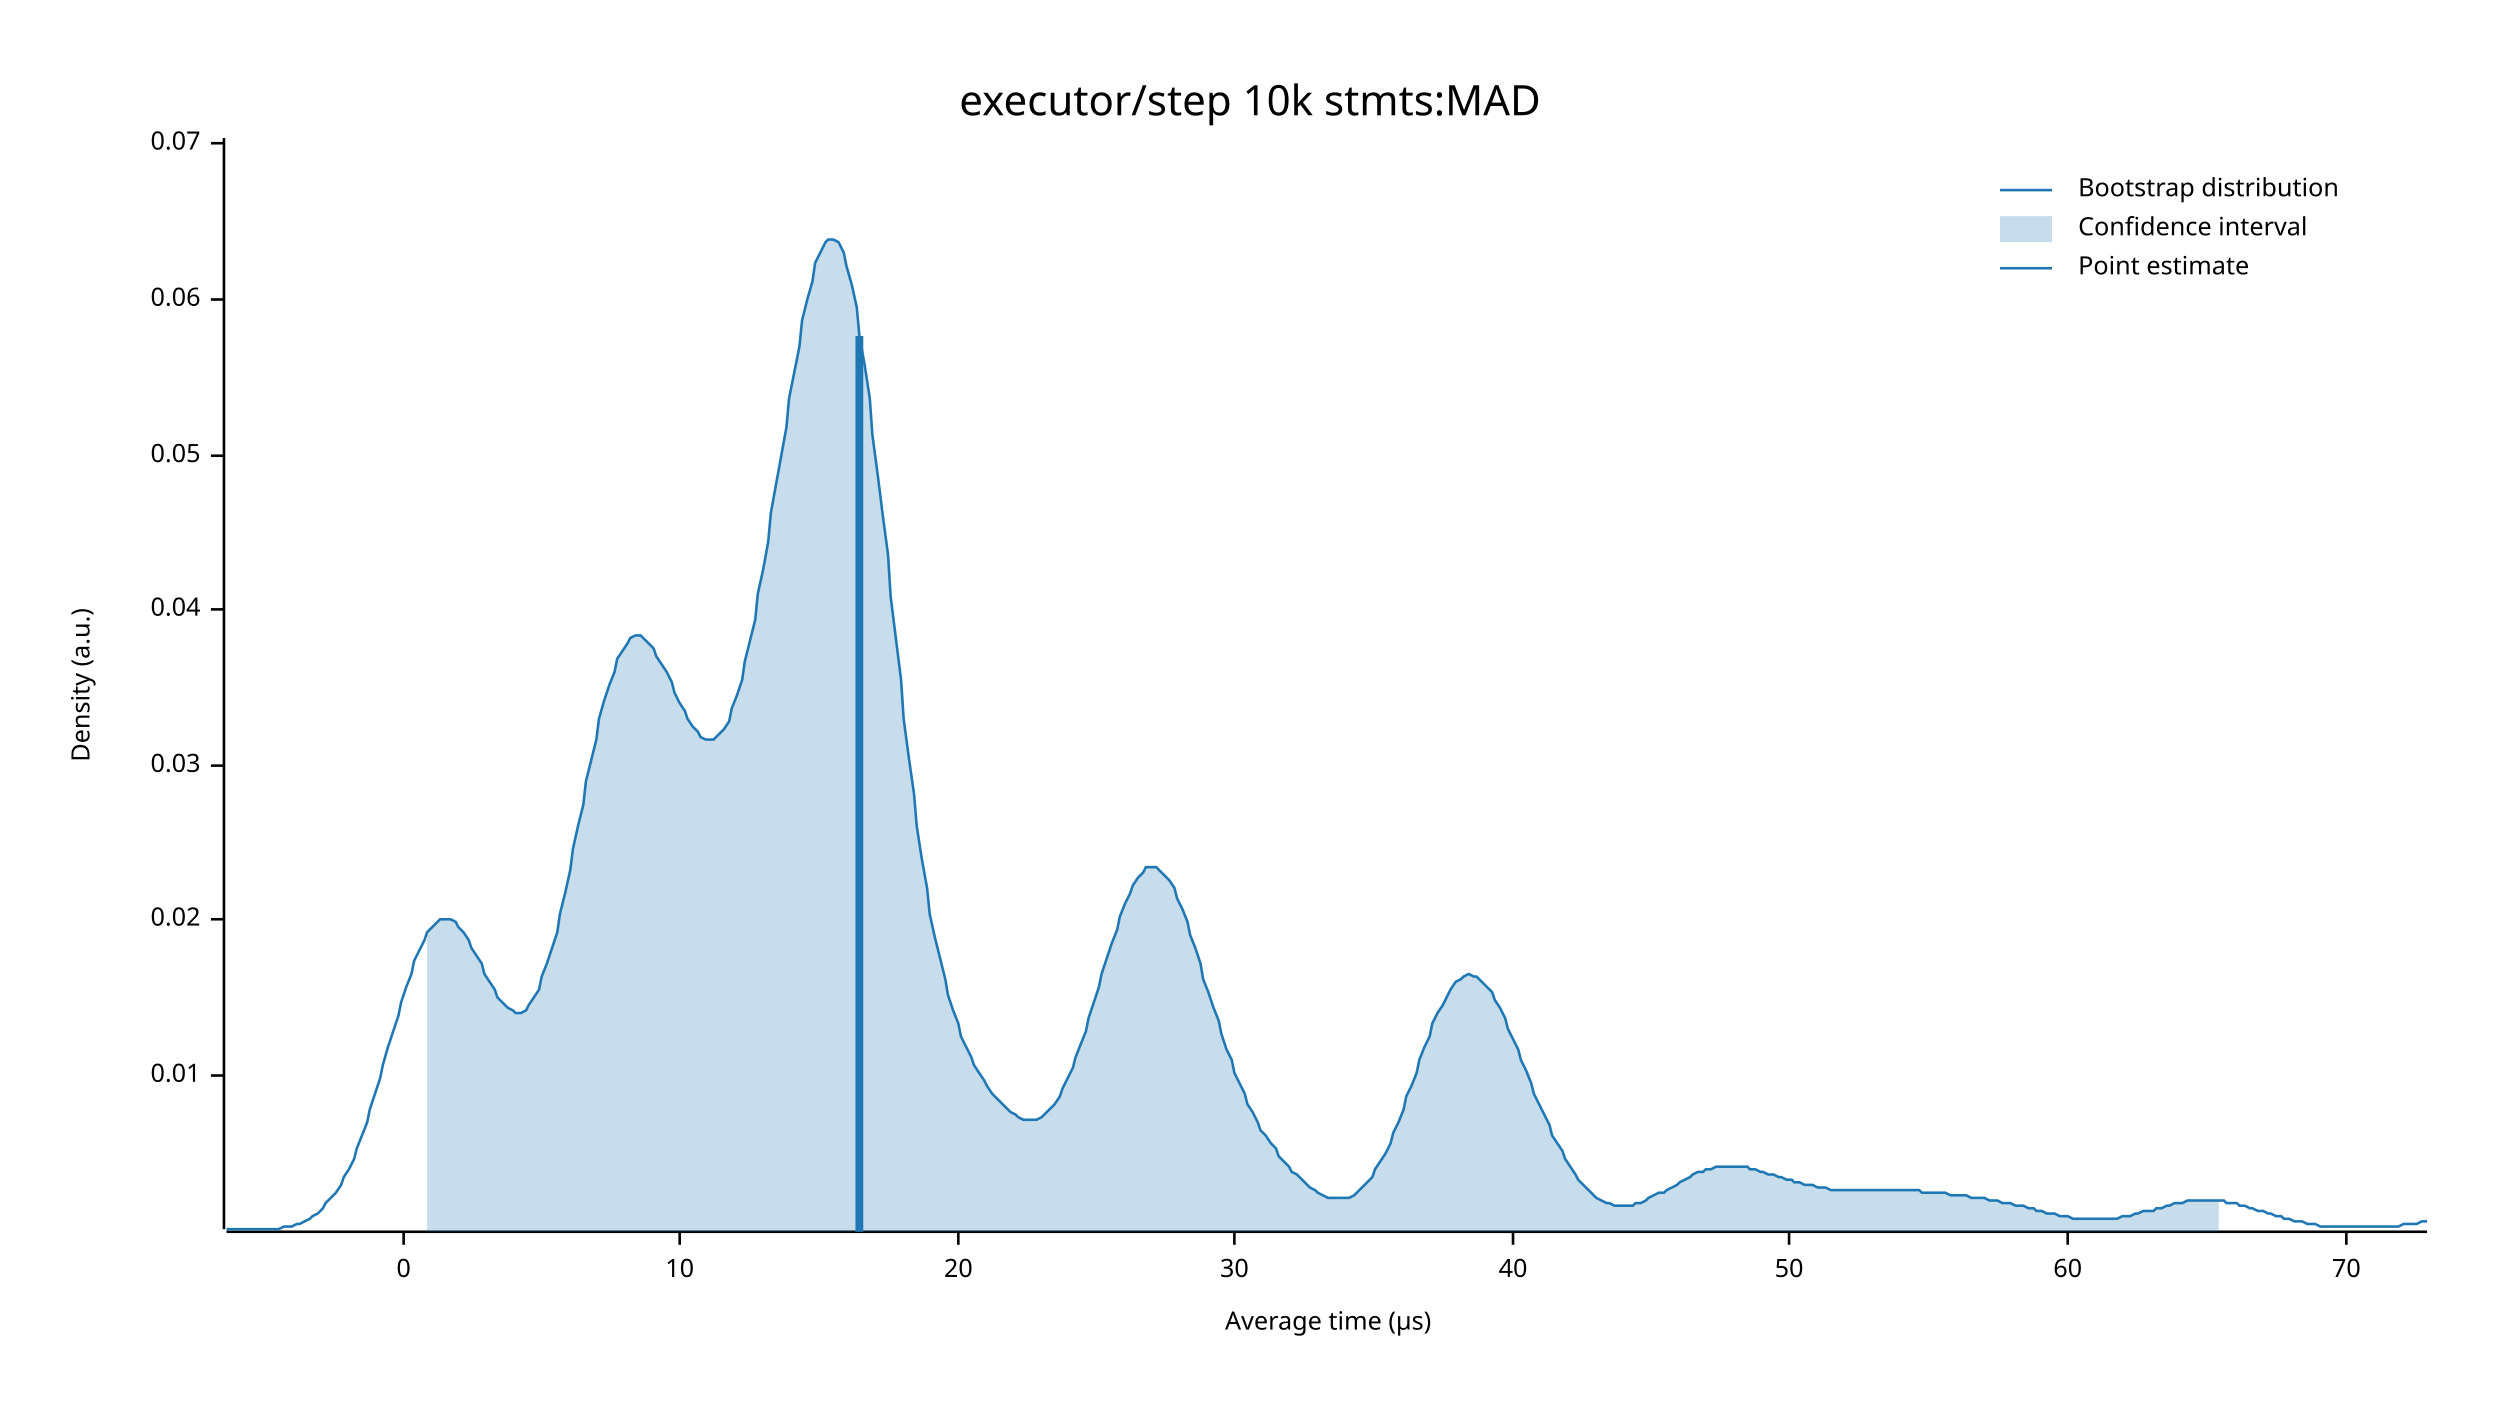
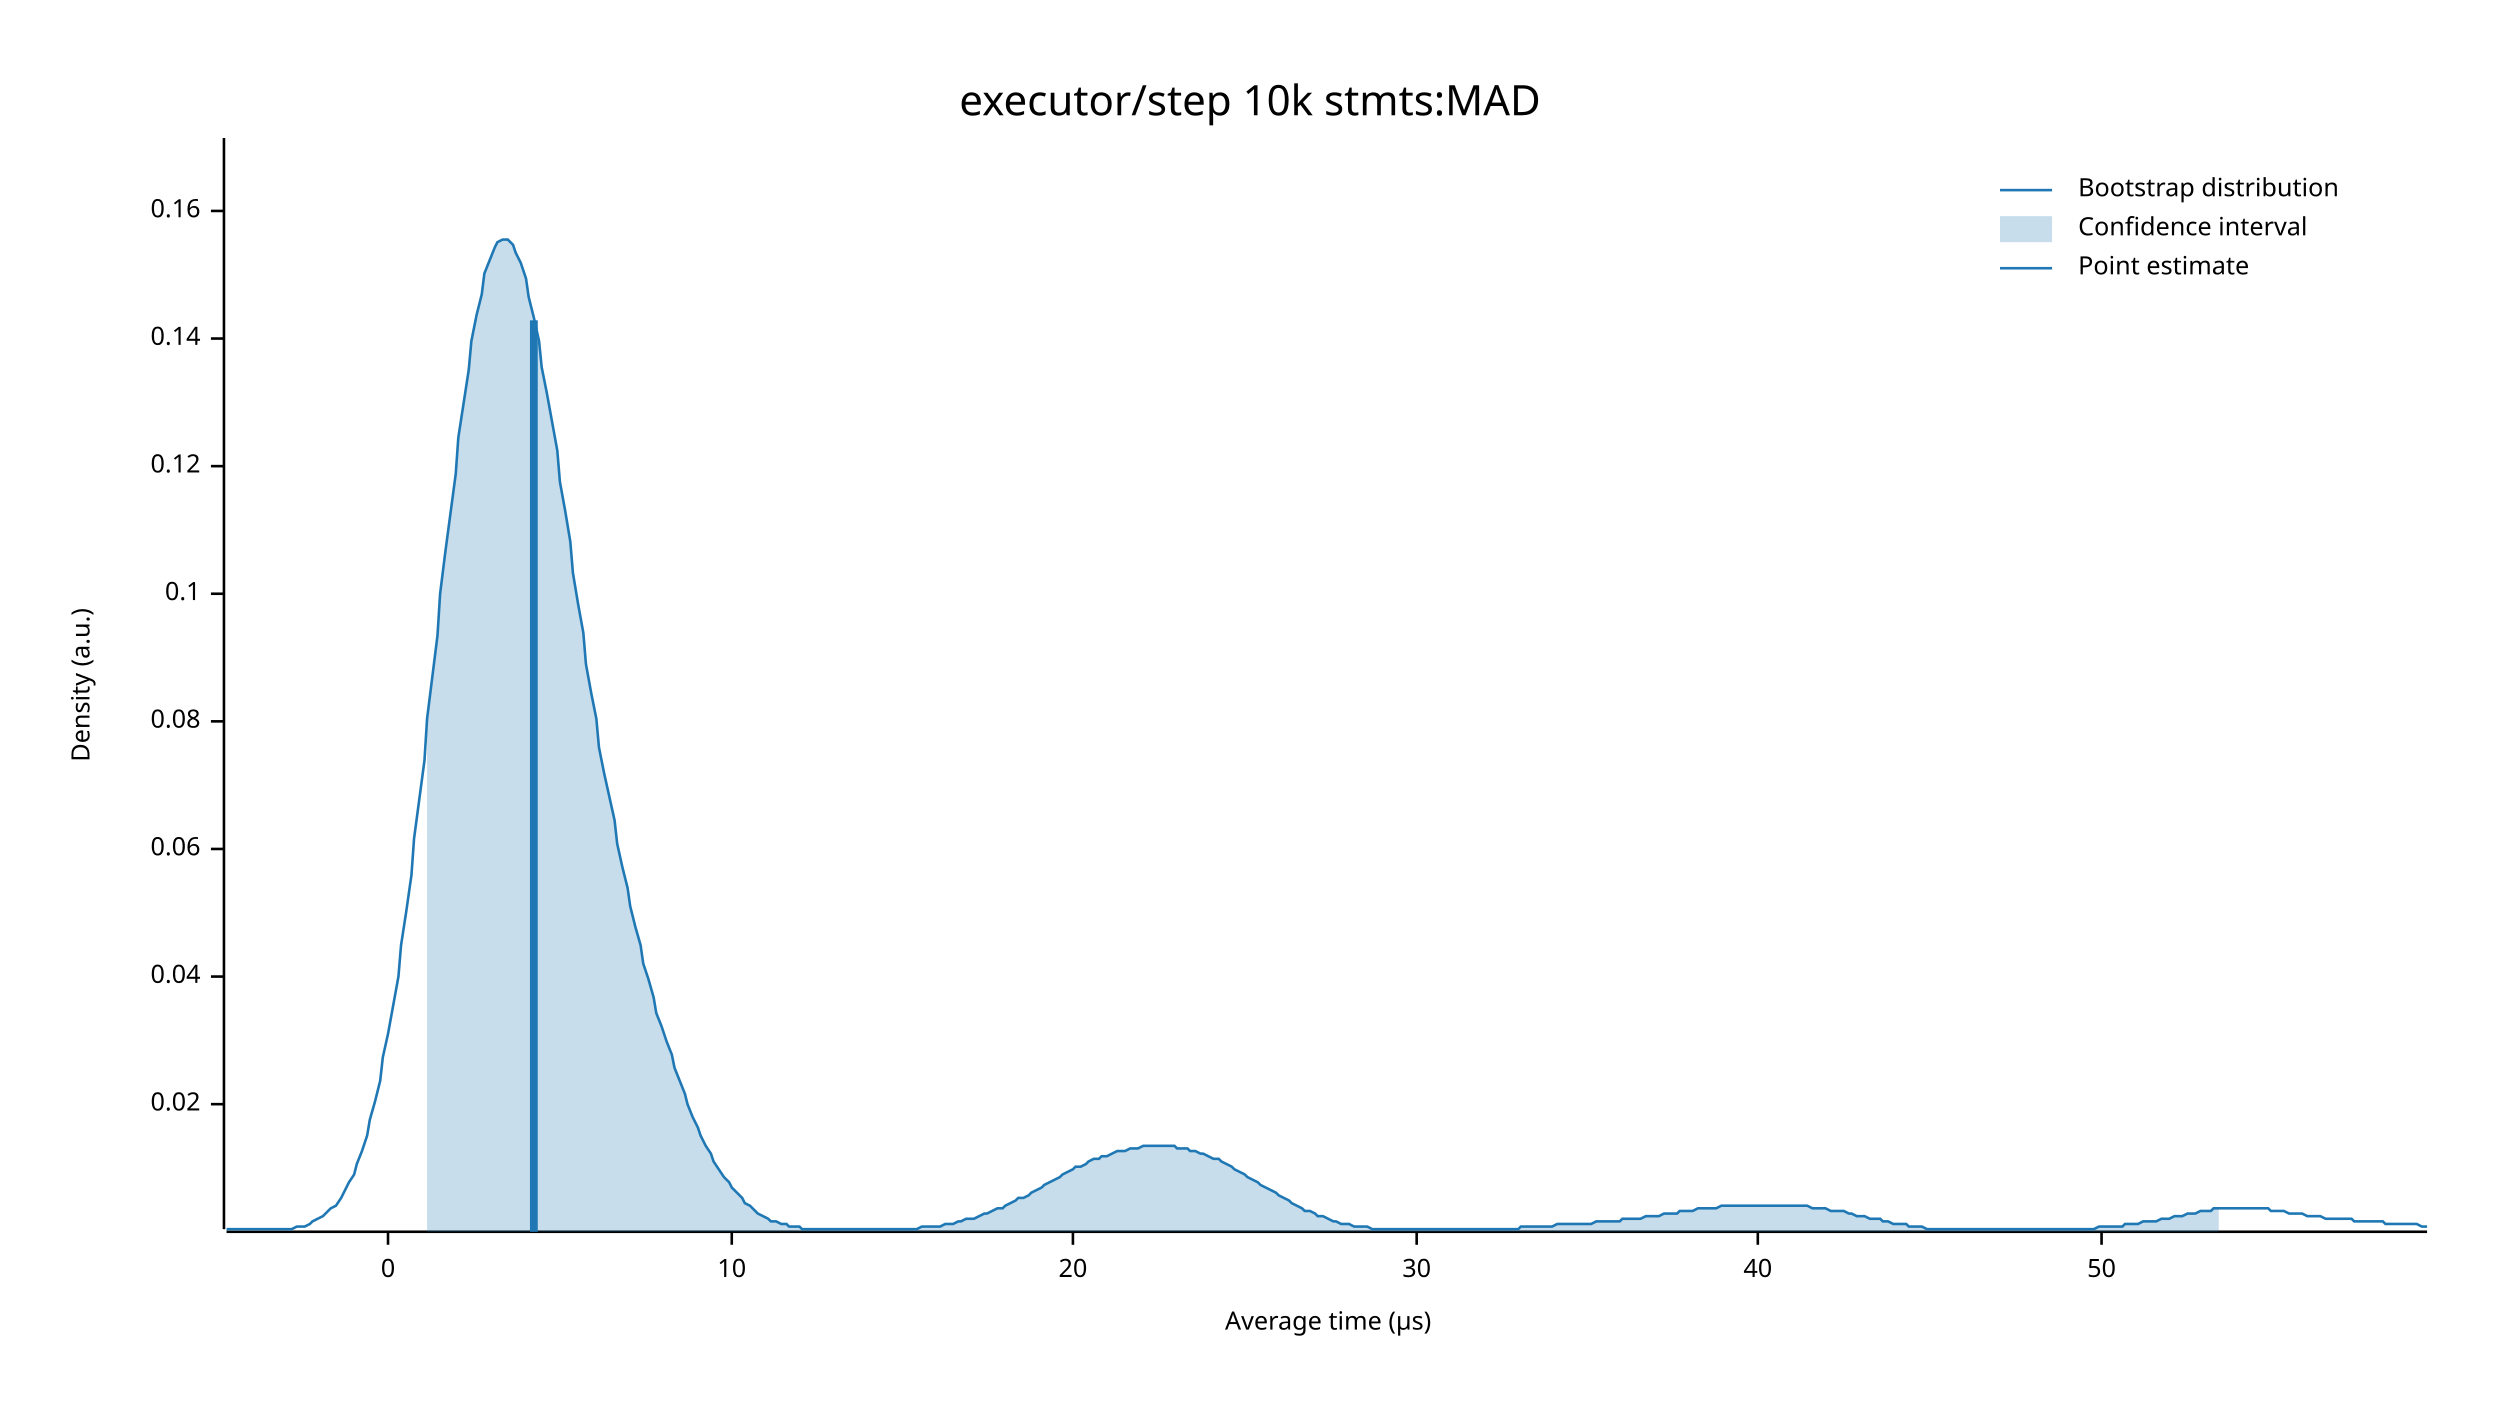
<svg xmlns="http://www.w3.org/2000/svg" width="960" height="540" viewBox="0 0 960 540">
  <text x="480" y="32" dy="0.76em" text-anchor="middle" font-family="sans-serif" font-size="16.129" opacity="1" fill="#000000">
executor/step 10k stmts:MAD
</text>
  <text x="27" y="263" dy="0.76em" text-anchor="middle" font-family="sans-serif" font-size="9.677" opacity="1" fill="#000000" transform="rotate(270, 27, 263)">
Density (a.u.)
</text>
  <text x="510" y="513" dy="-0.5ex" text-anchor="middle" font-family="sans-serif" font-size="9.677" opacity="1" fill="#000000">
Average time (µs)
</text>
  <polyline fill="none" opacity="1" stroke="#000000" stroke-width="1" points="86,53 86,472 " />
-   <text x="77" y="413" dy="0.5ex" text-anchor="end" font-family="sans-serif" font-size="9.677" opacity="1" fill="#000000">
- 0.01
- </text>
-   <polyline fill="none" opacity="1" stroke="#000000" stroke-width="1" points="81,413 86,413 " />
-   <text x="77" y="353" dy="0.5ex" text-anchor="end" font-family="sans-serif" font-size="9.677" opacity="1" fill="#000000">
+   <text x="77" y="424" dy="0.5ex" text-anchor="end" font-family="sans-serif" font-size="9.677" opacity="1" fill="#000000">
0.02
</text>
-   <polyline fill="none" opacity="1" stroke="#000000" stroke-width="1" points="81,353 86,353 " />
-   <text x="77" y="294" dy="0.5ex" text-anchor="end" font-family="sans-serif" font-size="9.677" opacity="1" fill="#000000">
- 0.03
- </text>
-   <polyline fill="none" opacity="1" stroke="#000000" stroke-width="1" points="81,294 86,294 " />
-   <text x="77" y="234" dy="0.5ex" text-anchor="end" font-family="sans-serif" font-size="9.677" opacity="1" fill="#000000">
+   <polyline fill="none" opacity="1" stroke="#000000" stroke-width="1" points="81,424 86,424 " />
+   <text x="77" y="375" dy="0.5ex" text-anchor="end" font-family="sans-serif" font-size="9.677" opacity="1" fill="#000000">
0.04
</text>
-   <polyline fill="none" opacity="1" stroke="#000000" stroke-width="1" points="81,234 86,234 " />
-   <text x="77" y="175" dy="0.5ex" text-anchor="end" font-family="sans-serif" font-size="9.677" opacity="1" fill="#000000">
- 0.05
- </text>
-   <polyline fill="none" opacity="1" stroke="#000000" stroke-width="1" points="81,175 86,175 " />
-   <text x="77" y="115" dy="0.5ex" text-anchor="end" font-family="sans-serif" font-size="9.677" opacity="1" fill="#000000">
+   <polyline fill="none" opacity="1" stroke="#000000" stroke-width="1" points="81,375 86,375 " />
+   <text x="77" y="326" dy="0.5ex" text-anchor="end" font-family="sans-serif" font-size="9.677" opacity="1" fill="#000000">
0.06
</text>
-   <polyline fill="none" opacity="1" stroke="#000000" stroke-width="1" points="81,115 86,115 " />
-   <text x="77" y="55" dy="0.5ex" text-anchor="end" font-family="sans-serif" font-size="9.677" opacity="1" fill="#000000">
- 0.07
+   <polyline fill="none" opacity="1" stroke="#000000" stroke-width="1" points="81,326 86,326 " />
+   <text x="77" y="277" dy="0.5ex" text-anchor="end" font-family="sans-serif" font-size="9.677" opacity="1" fill="#000000">
+ 0.08
</text>
-   <polyline fill="none" opacity="1" stroke="#000000" stroke-width="1" points="81,55 86,55 " />
+   <polyline fill="none" opacity="1" stroke="#000000" stroke-width="1" points="81,277 86,277 " />
+   <text x="77" y="228" dy="0.5ex" text-anchor="end" font-family="sans-serif" font-size="9.677" opacity="1" fill="#000000">
+ 0.1
+ </text>
+   <polyline fill="none" opacity="1" stroke="#000000" stroke-width="1" points="81,228 86,228 " />
+   <text x="77" y="179" dy="0.5ex" text-anchor="end" font-family="sans-serif" font-size="9.677" opacity="1" fill="#000000">
+ 0.12
+ </text>
+   <polyline fill="none" opacity="1" stroke="#000000" stroke-width="1" points="81,179 86,179 " />
+   <text x="77" y="130" dy="0.5ex" text-anchor="end" font-family="sans-serif" font-size="9.677" opacity="1" fill="#000000">
+ 0.14
+ </text>
+   <polyline fill="none" opacity="1" stroke="#000000" stroke-width="1" points="81,130 86,130 " />
+   <text x="77" y="81" dy="0.5ex" text-anchor="end" font-family="sans-serif" font-size="9.677" opacity="1" fill="#000000">
+ 0.16
+ </text>
+   <polyline fill="none" opacity="1" stroke="#000000" stroke-width="1" points="81,81 86,81 " />
  <polyline fill="none" opacity="1" stroke="#000000" stroke-width="1" points="87,473 932,473 " />
-   <text x="155" y="483" dy="0.76em" text-anchor="middle" font-family="sans-serif" font-size="9.677" opacity="1" fill="#000000">
+   <text x="149" y="483" dy="0.76em" text-anchor="middle" font-family="sans-serif" font-size="9.677" opacity="1" fill="#000000">
0
</text>
-   <polyline fill="none" opacity="1" stroke="#000000" stroke-width="1" points="155,473 155,478 " />
-   <text x="261" y="483" dy="0.76em" text-anchor="middle" font-family="sans-serif" font-size="9.677" opacity="1" fill="#000000">
+   <polyline fill="none" opacity="1" stroke="#000000" stroke-width="1" points="149,473 149,478 " />
+   <text x="281" y="483" dy="0.76em" text-anchor="middle" font-family="sans-serif" font-size="9.677" opacity="1" fill="#000000">
10
</text>
-   <polyline fill="none" opacity="1" stroke="#000000" stroke-width="1" points="261,473 261,478 " />
-   <text x="368" y="483" dy="0.76em" text-anchor="middle" font-family="sans-serif" font-size="9.677" opacity="1" fill="#000000">
+   <polyline fill="none" opacity="1" stroke="#000000" stroke-width="1" points="281,473 281,478 " />
+   <text x="412" y="483" dy="0.76em" text-anchor="middle" font-family="sans-serif" font-size="9.677" opacity="1" fill="#000000">
20
</text>
-   <polyline fill="none" opacity="1" stroke="#000000" stroke-width="1" points="368,473 368,478 " />
-   <text x="474" y="483" dy="0.76em" text-anchor="middle" font-family="sans-serif" font-size="9.677" opacity="1" fill="#000000">
+   <polyline fill="none" opacity="1" stroke="#000000" stroke-width="1" points="412,473 412,478 " />
+   <text x="544" y="483" dy="0.76em" text-anchor="middle" font-family="sans-serif" font-size="9.677" opacity="1" fill="#000000">
30
</text>
-   <polyline fill="none" opacity="1" stroke="#000000" stroke-width="1" points="474,473 474,478 " />
-   <text x="581" y="483" dy="0.76em" text-anchor="middle" font-family="sans-serif" font-size="9.677" opacity="1" fill="#000000">
+   <polyline fill="none" opacity="1" stroke="#000000" stroke-width="1" points="544,473 544,478 " />
+   <text x="675" y="483" dy="0.76em" text-anchor="middle" font-family="sans-serif" font-size="9.677" opacity="1" fill="#000000">
40
</text>
-   <polyline fill="none" opacity="1" stroke="#000000" stroke-width="1" points="581,473 581,478 " />
-   <text x="687" y="483" dy="0.76em" text-anchor="middle" font-family="sans-serif" font-size="9.677" opacity="1" fill="#000000">
+   <polyline fill="none" opacity="1" stroke="#000000" stroke-width="1" points="675,473 675,478 " />
+   <text x="807" y="483" dy="0.76em" text-anchor="middle" font-family="sans-serif" font-size="9.677" opacity="1" fill="#000000">
50
</text>
-   <polyline fill="none" opacity="1" stroke="#000000" stroke-width="1" points="687,473 687,478 " />
-   <text x="794" y="483" dy="0.76em" text-anchor="middle" font-family="sans-serif" font-size="9.677" opacity="1" fill="#000000">
- 60
- </text>
-   <polyline fill="none" opacity="1" stroke="#000000" stroke-width="1" points="794,473 794,478 " />
-   <text x="901" y="483" dy="0.76em" text-anchor="middle" font-family="sans-serif" font-size="9.677" opacity="1" fill="#000000">
- 70
- </text>
-   <polyline fill="none" opacity="1" stroke="#000000" stroke-width="1" points="901,473 901,478 " />
-   <polyline fill="none" opacity="1" stroke="#1F78B4" stroke-width="1" points="87,472 88,472 90,472 92,472 93,472 95,472 97,472 98,472 100,472 102,472 103,472 105,472 107,472 109,471 110,471 112,471 114,470 115,470 117,469 119,468 120,467 122,466 124,464 125,462 127,460 129,458 131,455 132,452 134,449 136,445 137,441 139,436 141,431 142,426 144,420 146,414 147,409 149,402 151,396 153,390 154,385 156,379 158,374 159,369 161,365 163,361 164,358 166,356 168,354 169,353 171,353 173,353 175,354 176,356 178,358 180,361 181,364 183,367 185,370 186,374 188,377 190,380 191,383 193,385 195,387 197,388 198,389 200,389 202,388 203,386 205,383 207,380 208,375 210,370 212,364 214,358 215,351 217,343 219,334 220,326 222,317 224,309 225,300 227,292 229,284 230,276 232,269 234,263 236,258 237,253 239,250 241,247 242,245 244,244 246,244 247,245 249,247 251,249 252,252 254,255 256,258 258,262 259,266 261,270 263,273 264,276 266,279 268,281 269,283 271,284 273,284 274,284 276,282 278,280 280,277 281,272 283,267 285,261 286,254 288,246 290,238 291,228 293,219 295,208 296,197 298,186 300,175 302,164 303,153 305,143 307,133 308,123 310,115 312,108 313,101 315,97 317,93 318,92 320,92 322,93 324,97 325,102 327,109 329,118 330,129 332,140 334,153 335,167 337,182 339,198 341,213 342,229 344,245 346,261 347,276 349,291 351,305 352,317 354,330 356,341 357,351 359,360 361,368 363,376 364,382 366,388 368,393 369,398 371,402 373,406 374,409 376,412 378,415 379,417 381,420 383,422 385,424 386,425 388,427 390,428 391,429 393,430 395,430 396,430 398,430 400,429 401,428 403,426 405,424 407,421 408,418 410,414 412,410 413,406 415,401 417,396 418,391 420,385 422,379 423,374 425,368 427,362 429,357 430,352 432,347 434,343 435,340 437,337 439,335 440,333 442,333 444,333 445,334 447,336 449,338 451,341 452,345 454,349 456,354 457,359 459,364 461,370 462,376 464,381 466,387 468,392 469,397 471,403 473,407 474,412 476,416 478,420 479,424 481,427 483,431 484,434 486,436 488,439 490,441 491,444 493,446 495,448 496,450 498,451 500,453 501,454 503,456 505,457 506,458 508,459 510,460 512,460 513,460 515,460 517,460 518,460 520,459 522,457 523,456 525,454 527,452 528,449 530,446 532,443 534,439 535,435 537,431 539,426 540,421 542,417 544,412 545,407 547,402 549,398 550,393 552,389 554,386 556,382 557,380 559,377 561,376 562,375 564,374 566,375 567,375 569,377 571,379 573,381 574,384 576,387 578,391 579,395 581,399 583,403 584,407 586,411 588,416 589,420 591,424 593,428 595,432 596,436 598,439 600,442 601,445 603,448 605,451 606,453 608,455 610,457 611,458 613,460 615,461 617,462 618,462 620,463 622,463 623,463 625,463 627,463 628,462 630,462 632,461 633,460 635,459 637,458 639,458 640,457 642,456 644,455 645,454 647,453 649,452 650,451 652,450 654,450 655,449 657,449 659,448 661,448 662,448 664,448 666,448 667,448 669,448 671,448 672,449 674,449 676,450 677,450 679,451 681,451 683,452 684,452 686,453 688,453 689,454 691,454 693,455 694,455 696,455 698,456 700,456 701,456 703,457 705,457 706,457 708,457 710,457 711,457 713,457 715,457 716,457 718,457 720,457 722,457 723,457 725,457 727,457 728,457 730,457 732,457 733,457 735,457 737,457 738,458 740,458 742,458 744,458 745,458 747,458 749,459 750,459 752,459 754,459 755,459 757,460 759,460 760,460 762,460 764,461 766,461 767,461 769,462 771,462 772,462 774,463 776,463 777,463 779,464 781,464 782,465 784,465 786,466 788,466 789,466 791,467 793,467 794,467 796,468 798,468 799,468 801,468 803,468 804,468 806,468 808,468 810,468 811,468 813,468 815,467 816,467 818,467 820,466 821,466 823,465 825,465 827,465 828,464 830,464 832,463 833,463 835,462 837,462 838,462 840,461 842,461 843,461 845,461 847,461 849,461 850,461 852,461 854,461 855,462 857,462 859,462 860,463 862,463 864,464 865,464 867,465 869,465 871,466 872,466 874,467 876,467 877,468 879,468 881,469 882,469 884,469 886,470 887,470 889,470 891,471 893,471 894,471 896,471 898,471 899,471 901,471 903,471 904,471 906,471 908,471 909,471 911,471 913,471 915,471 916,471 918,471 920,471 921,471 923,470 925,470 926,470 928,470 930,469 932,469 " />
-   <polygon opacity="0.25" fill="#1F78B4" points="164,358 166,356 168,354 169,353 171,353 173,353 175,354 176,356 178,358 180,361 181,364 183,367 185,370 186,374 188,377 190,380 191,383 193,385 195,387 197,388 198,389 200,389 202,388 203,386 205,383 207,380 208,375 210,370 212,364 214,358 215,351 217,343 219,334 220,326 222,317 224,309 225,300 227,292 229,284 230,276 232,269 234,263 236,258 237,253 239,250 241,247 242,245 244,244 246,244 247,245 249,247 251,249 252,252 254,255 256,258 258,262 259,266 261,270 263,273 264,276 266,279 268,281 269,283 271,284 273,284 274,284 276,282 278,280 280,277 281,272 283,267 285,261 286,254 288,246 290,238 291,228 293,219 295,208 296,197 298,186 300,175 302,164 303,153 305,143 307,133 308,123 310,115 312,108 313,101 315,97 317,93 318,92 320,92 322,93 324,97 325,102 327,109 329,118 330,129 332,140 334,153 335,167 337,182 339,198 341,213 342,229 344,245 346,261 347,276 349,291 351,305 352,317 354,330 356,341 357,351 359,360 361,368 363,376 364,382 366,388 368,393 369,398 371,402 373,406 374,409 376,412 378,415 379,417 381,420 383,422 385,424 386,425 388,427 390,428 391,429 393,430 395,430 396,430 398,430 400,429 401,428 403,426 405,424 407,421 408,418 410,414 412,410 413,406 415,401 417,396 418,391 420,385 422,379 423,374 425,368 427,362 429,357 430,352 432,347 434,343 435,340 437,337 439,335 440,333 442,333 444,333 445,334 447,336 449,338 451,341 452,345 454,349 456,354 457,359 459,364 461,370 462,376 464,381 466,387 468,392 469,397 471,403 473,407 474,412 476,416 478,420 479,424 481,427 483,431 484,434 486,436 488,439 490,441 491,444 493,446 495,448 496,450 498,451 500,453 501,454 503,456 505,457 506,458 508,459 510,460 512,460 513,460 515,460 517,460 518,460 520,459 522,457 523,456 525,454 527,452 528,449 530,446 532,443 534,439 535,435 537,431 539,426 540,421 542,417 544,412 545,407 547,402 549,398 550,393 552,389 554,386 556,382 557,380 559,377 561,376 562,375 564,374 566,375 567,375 569,377 571,379 573,381 574,384 576,387 578,391 579,395 581,399 583,403 584,407 586,411 588,416 589,420 591,424 593,428 595,432 596,436 598,439 600,442 601,445 603,448 605,451 606,453 608,455 610,457 611,458 613,460 615,461 617,462 618,462 620,463 622,463 623,463 625,463 627,463 628,462 630,462 632,461 633,460 635,459 637,458 639,458 640,457 642,456 644,455 645,454 647,453 649,452 650,451 652,450 654,450 655,449 657,449 659,448 661,448 662,448 664,448 666,448 667,448 669,448 671,448 672,449 674,449 676,450 677,450 679,451 681,451 683,452 684,452 686,453 688,453 689,454 691,454 693,455 694,455 696,455 698,456 700,456 701,456 703,457 705,457 706,457 708,457 710,457 711,457 713,457 715,457 716,457 718,457 720,457 722,457 723,457 725,457 727,457 728,457 730,457 732,457 733,457 735,457 737,457 738,458 740,458 742,458 744,458 745,458 747,458 749,459 750,459 752,459 754,459 755,459 757,460 759,460 760,460 762,460 764,461 766,461 767,461 769,462 771,462 772,462 774,463 776,463 777,463 779,464 781,464 782,465 784,465 786,466 788,466 789,466 791,467 793,467 794,467 796,468 798,468 799,468 801,468 803,468 804,468 806,468 808,468 810,468 811,468 813,468 815,467 816,467 818,467 820,466 821,466 823,465 825,465 827,465 828,464 830,464 832,463 833,463 835,462 837,462 838,462 840,461 842,461 843,461 845,461 847,461 849,461 850,461 852,461 852,473 164,473 " />
-   <polyline fill="none" opacity="1" stroke="#1F78B4" stroke-width="3" points="330,473 330,129 " />
+   <polyline fill="none" opacity="1" stroke="#000000" stroke-width="1" points="807,473 807,478 " />
+   <polyline fill="none" opacity="1" stroke="#1F78B4" stroke-width="1" points="87,472 88,472 90,472 92,472 93,472 95,472 97,472 98,472 100,472 102,472 103,472 105,472 107,472 109,472 110,472 112,472 114,471 115,471 117,471 119,470 120,469 122,468 124,467 125,466 127,464 129,463 131,460 132,458 134,454 136,451 137,447 139,442 141,436 142,430 144,423 146,415 147,406 149,397 151,386 153,375 154,363 156,350 158,336 159,322 161,307 163,292 164,276 166,260 168,244 169,228 171,212 173,197 175,182 176,168 178,155 180,142 181,131 183,121 185,113 186,105 188,100 190,95 191,93 193,92 195,92 197,94 198,97 200,101 202,107 203,114 205,122 207,131 208,141 210,151 212,162 214,173 215,185 217,196 219,208 220,220 222,232 224,243 225,255 227,266 229,276 230,287 232,297 234,306 236,315 237,324 239,333 241,341 242,348 244,356 246,363 247,370 249,376 251,383 252,389 254,394 256,400 258,405 259,410 261,415 263,420 264,424 266,429 268,433 269,436 271,440 273,443 274,446 276,449 278,452 280,454 281,456 283,458 285,460 286,462 288,463 290,465 291,466 293,467 295,468 296,469 298,469 300,470 302,470 303,471 305,471 307,471 308,472 310,472 312,472 313,472 315,472 317,472 318,472 320,472 322,472 324,472 325,472 327,472 329,472 330,472 332,472 334,472 335,472 337,472 339,472 341,472 342,472 344,472 346,472 347,472 349,472 351,472 352,472 354,471 356,471 357,471 359,471 361,471 363,470 364,470 366,470 368,469 369,469 371,468 373,468 374,468 376,467 378,466 379,466 381,465 383,464 385,464 386,463 388,462 390,461 391,460 393,460 395,459 396,458 398,457 400,456 401,455 403,454 405,453 407,452 408,451 410,450 412,449 413,448 415,448 417,447 418,446 420,445 422,445 423,444 425,444 427,443 429,442 430,442 432,442 434,441 435,441 437,441 439,440 440,440 442,440 444,440 445,440 447,440 449,440 451,440 452,441 454,441 456,441 457,442 459,442 461,443 462,443 464,444 466,445 468,445 469,446 471,447 473,448 474,449 476,450 478,451 479,452 481,453 483,454 484,455 486,456 488,457 490,458 491,459 493,460 495,461 496,462 498,463 500,464 501,465 503,465 505,466 506,467 508,467 510,468 512,469 513,469 515,470 517,470 518,470 520,471 522,471 523,471 525,471 527,472 528,472 530,472 532,472 534,472 535,472 537,472 539,472 540,472 542,472 544,472 545,472 547,472 549,472 550,472 552,472 554,472 556,472 557,472 559,472 561,472 562,472 564,472 566,472 567,472 569,472 571,472 573,472 574,472 576,472 578,472 579,472 581,472 583,472 584,471 586,471 588,471 589,471 591,471 593,471 595,471 596,471 598,470 600,470 601,470 603,470 605,470 606,470 608,470 610,470 611,470 613,469 615,469 617,469 618,469 620,469 622,469 623,468 625,468 627,468 628,468 630,468 632,467 633,467 635,467 637,467 639,466 640,466 642,466 644,466 645,465 647,465 649,465 650,465 652,464 654,464 655,464 657,464 659,464 661,463 662,463 664,463 666,463 667,463 669,463 671,463 672,463 674,463 676,463 677,463 679,463 681,463 683,463 684,463 686,463 688,463 689,463 691,463 693,463 694,463 696,464 698,464 700,464 701,464 703,465 705,465 706,465 708,465 710,466 711,466 713,467 715,467 716,467 718,468 720,468 722,468 723,469 725,469 727,470 728,470 730,470 732,470 733,471 735,471 737,471 738,471 740,472 742,472 744,472 745,472 747,472 749,472 750,472 752,472 754,472 755,472 757,472 759,472 760,472 762,472 764,472 766,472 767,472 769,472 771,472 772,472 774,472 776,472 777,472 779,472 781,472 782,472 784,472 786,472 788,472 789,472 791,472 793,472 794,472 796,472 798,472 799,472 801,472 803,472 804,472 806,471 808,471 810,471 811,471 813,471 815,471 816,470 818,470 820,470 821,470 823,469 825,469 827,469 828,469 830,468 832,468 833,468 835,467 837,467 838,467 840,466 842,466 843,466 845,465 847,465 849,465 850,464 852,464 854,464 855,464 857,464 859,464 860,464 862,464 864,464 865,464 867,464 869,464 871,464 872,465 874,465 876,465 877,465 879,466 881,466 882,466 884,466 886,467 887,467 889,467 891,467 893,468 894,468 896,468 898,468 899,468 901,468 903,468 904,469 906,469 908,469 909,469 911,469 913,469 915,469 916,470 918,470 920,470 921,470 923,470 925,470 926,470 928,470 930,471 932,471 " />
+   <polygon opacity="0.25" fill="#1F78B4" points="164,276 166,260 168,244 169,228 171,212 173,197 175,182 176,168 178,155 180,142 181,131 183,121 185,113 186,105 188,100 190,95 191,93 193,92 195,92 197,94 198,97 200,101 202,107 203,114 205,122 207,131 208,141 210,151 212,162 214,173 215,185 217,196 219,208 220,220 222,232 224,243 225,255 227,266 229,276 230,287 232,297 234,306 236,315 237,324 239,333 241,341 242,348 244,356 246,363 247,370 249,376 251,383 252,389 254,394 256,400 258,405 259,410 261,415 263,420 264,424 266,429 268,433 269,436 271,440 273,443 274,446 276,449 278,452 280,454 281,456 283,458 285,460 286,462 288,463 290,465 291,466 293,467 295,468 296,469 298,469 300,470 302,470 303,471 305,471 307,471 308,472 310,472 312,472 313,472 315,472 317,472 318,472 320,472 322,472 324,472 325,472 327,472 329,472 330,472 332,472 334,472 335,472 337,472 339,472 341,472 342,472 344,472 346,472 347,472 349,472 351,472 352,472 354,471 356,471 357,471 359,471 361,471 363,470 364,470 366,470 368,469 369,469 371,468 373,468 374,468 376,467 378,466 379,466 381,465 383,464 385,464 386,463 388,462 390,461 391,460 393,460 395,459 396,458 398,457 400,456 401,455 403,454 405,453 407,452 408,451 410,450 412,449 413,448 415,448 417,447 418,446 420,445 422,445 423,444 425,444 427,443 429,442 430,442 432,442 434,441 435,441 437,441 439,440 440,440 442,440 444,440 445,440 447,440 449,440 451,440 452,441 454,441 456,441 457,442 459,442 461,443 462,443 464,444 466,445 468,445 469,446 471,447 473,448 474,449 476,450 478,451 479,452 481,453 483,454 484,455 486,456 488,457 490,458 491,459 493,460 495,461 496,462 498,463 500,464 501,465 503,465 505,466 506,467 508,467 510,468 512,469 513,469 515,470 517,470 518,470 520,471 522,471 523,471 525,471 527,472 528,472 530,472 532,472 534,472 535,472 537,472 539,472 540,472 542,472 544,472 545,472 547,472 549,472 550,472 552,472 554,472 556,472 557,472 559,472 561,472 562,472 564,472 566,472 567,472 569,472 571,472 573,472 574,472 576,472 578,472 579,472 581,472 583,472 584,471 586,471 588,471 589,471 591,471 593,471 595,471 596,471 598,470 600,470 601,470 603,470 605,470 606,470 608,470 610,470 611,470 613,469 615,469 617,469 618,469 620,469 622,469 623,468 625,468 627,468 628,468 630,468 632,467 633,467 635,467 637,467 639,466 640,466 642,466 644,466 645,465 647,465 649,465 650,465 652,464 654,464 655,464 657,464 659,464 661,463 662,463 664,463 666,463 667,463 669,463 671,463 672,463 674,463 676,463 677,463 679,463 681,463 683,463 684,463 686,463 688,463 689,463 691,463 693,463 694,463 696,464 698,464 700,464 701,464 703,465 705,465 706,465 708,465 710,466 711,466 713,467 715,467 716,467 718,468 720,468 722,468 723,469 725,469 727,470 728,470 730,470 732,470 733,471 735,471 737,471 738,471 740,472 742,472 744,472 745,472 747,472 749,472 750,472 752,472 754,472 755,472 757,472 759,472 760,472 762,472 764,472 766,472 767,472 769,472 771,472 772,472 774,472 776,472 777,472 779,472 781,472 782,472 784,472 786,472 788,472 789,472 791,472 793,472 794,472 796,472 798,472 799,472 801,472 803,472 804,472 806,471 808,471 810,471 811,471 813,471 815,471 816,470 818,470 820,470 821,470 823,469 825,469 827,469 828,469 830,468 832,468 833,468 835,467 837,467 838,467 840,466 842,466 843,466 845,465 847,465 849,465 850,464 852,464 852,473 164,473 " />
+   <polyline fill="none" opacity="1" stroke="#1F78B4" stroke-width="3" points="205,473 205,123 " />
  <text x="798" y="68" dy="0.76em" text-anchor="start" font-family="sans-serif" font-size="9.677" opacity="1" fill="#000000">
Bootstrap distribution
</text>
  <text x="798" y="83" dy="0.76em" text-anchor="start" font-family="sans-serif" font-size="9.677" opacity="1" fill="#000000">
Confidence interval
</text>
  <text x="798" y="98" dy="0.76em" text-anchor="start" font-family="sans-serif" font-size="9.677" opacity="1" fill="#000000">
Point estimate
</text>
  <polyline fill="none" opacity="1" stroke="#1F78B4" stroke-width="1" points="768,73 788,73 " />
  <rect x="768" y="83" width="20" height="10" opacity="0.25" fill="#1F78B4" stroke="none" />
  <polyline fill="none" opacity="1" stroke="#1F78B4" stroke-width="1" points="768,103 788,103 " />
</svg>
